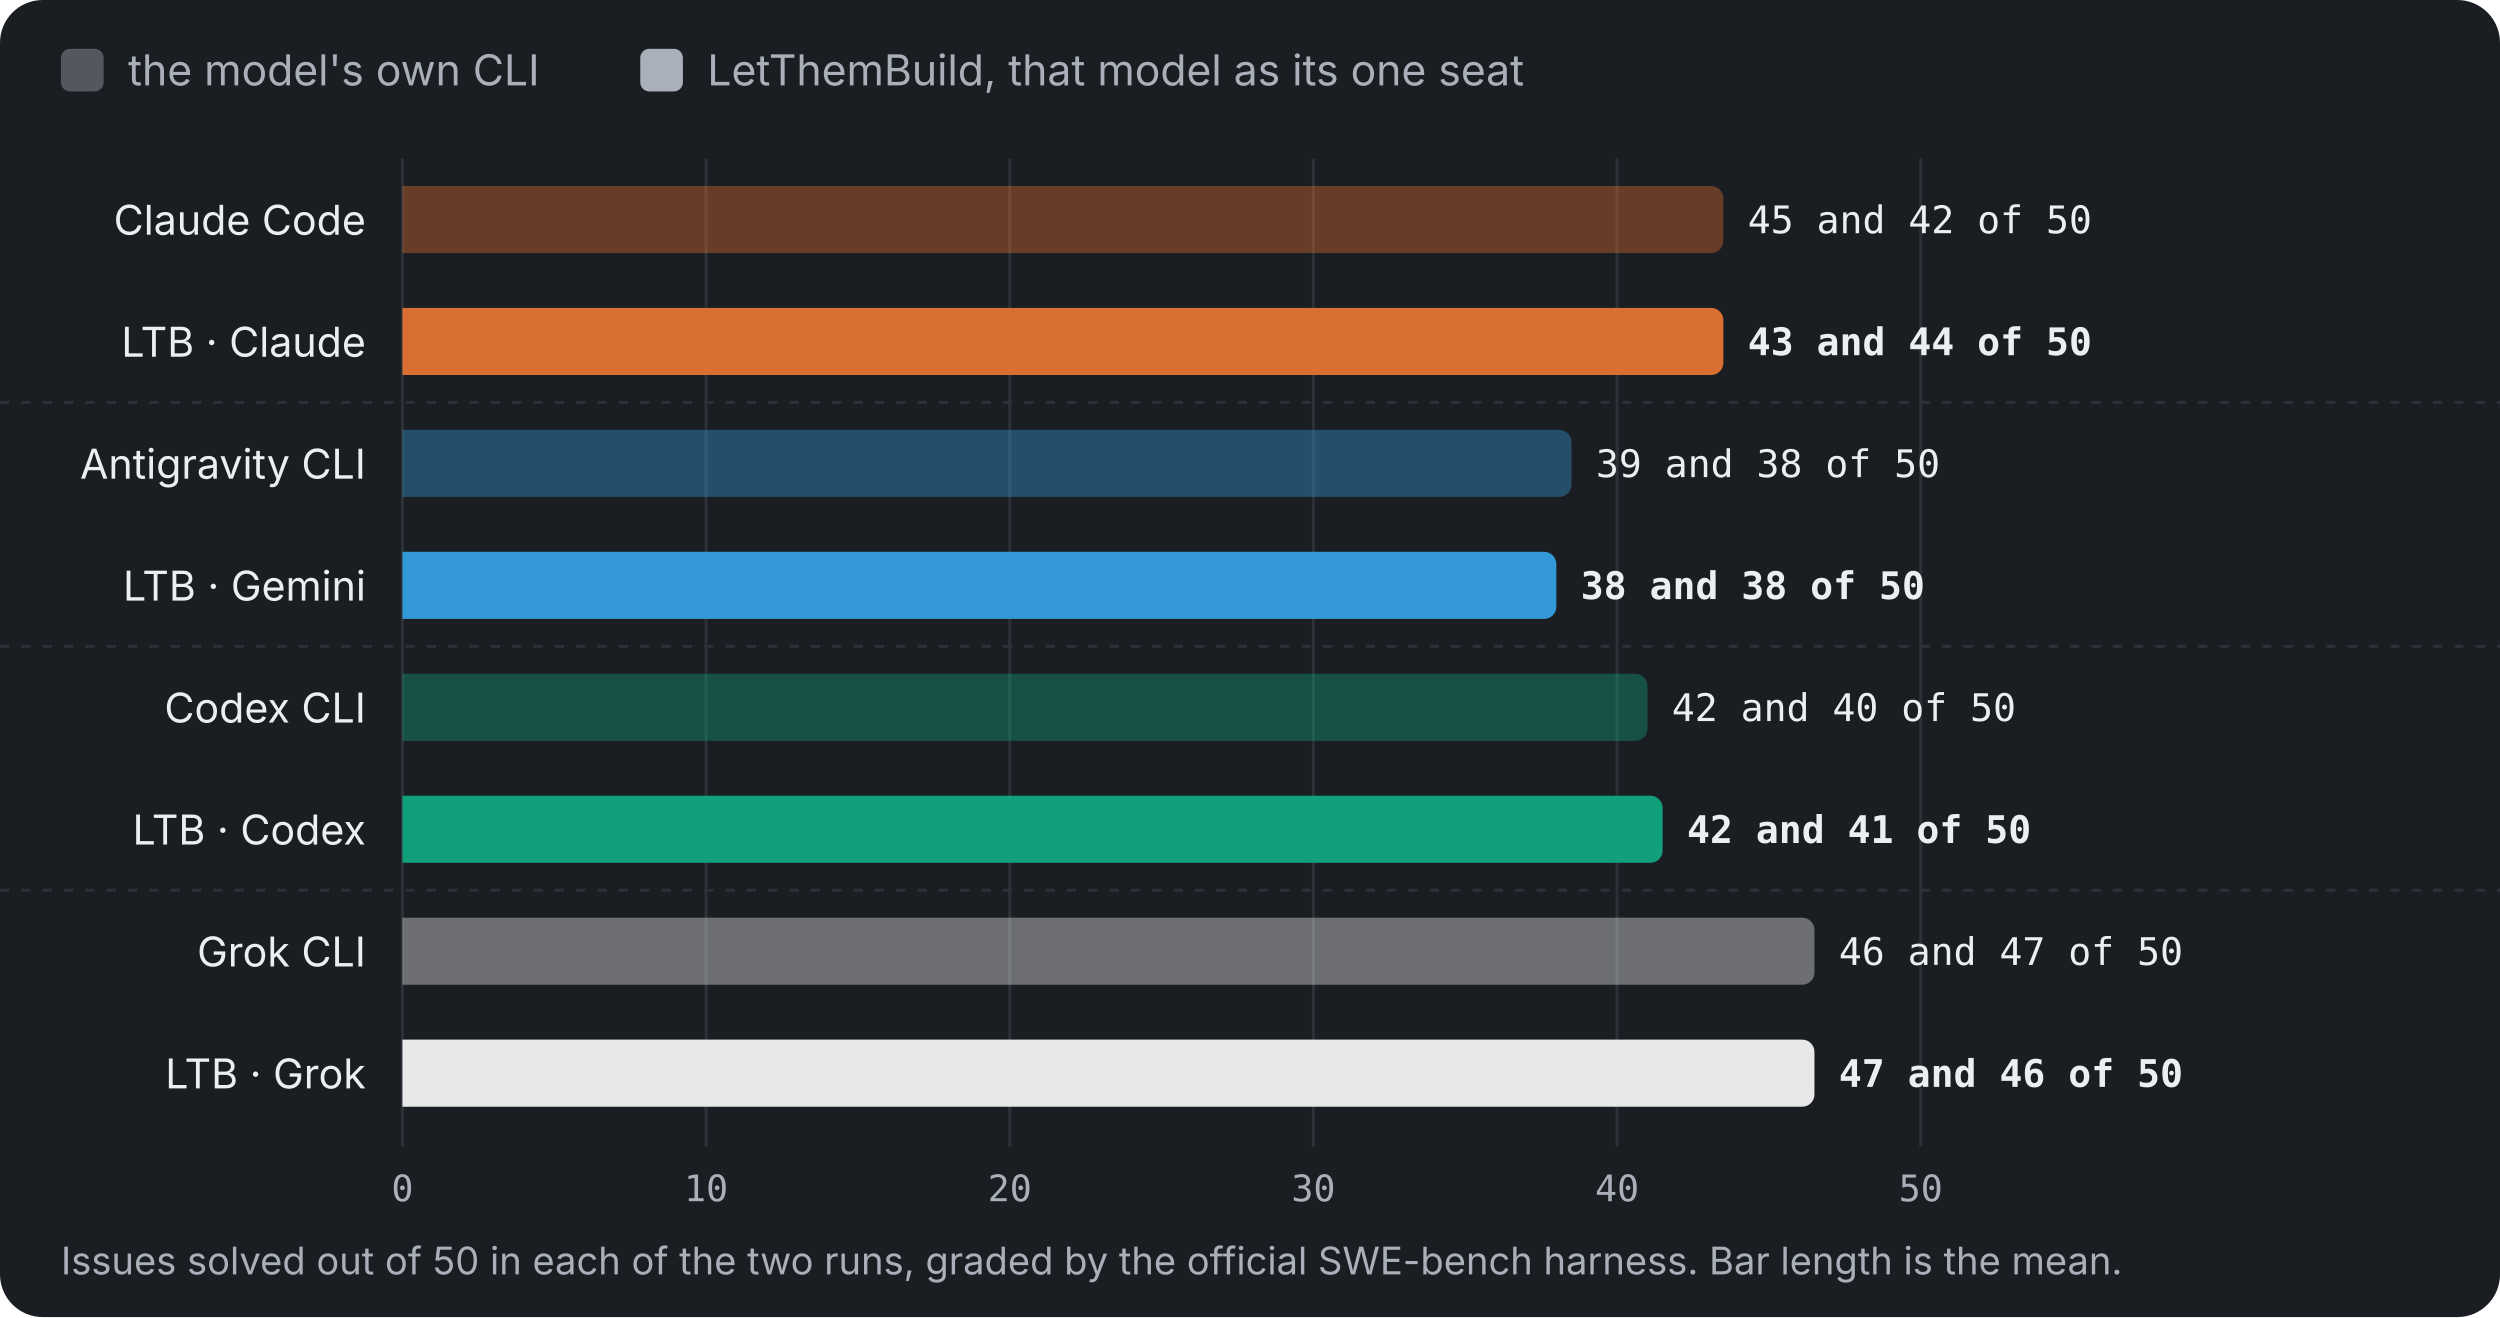
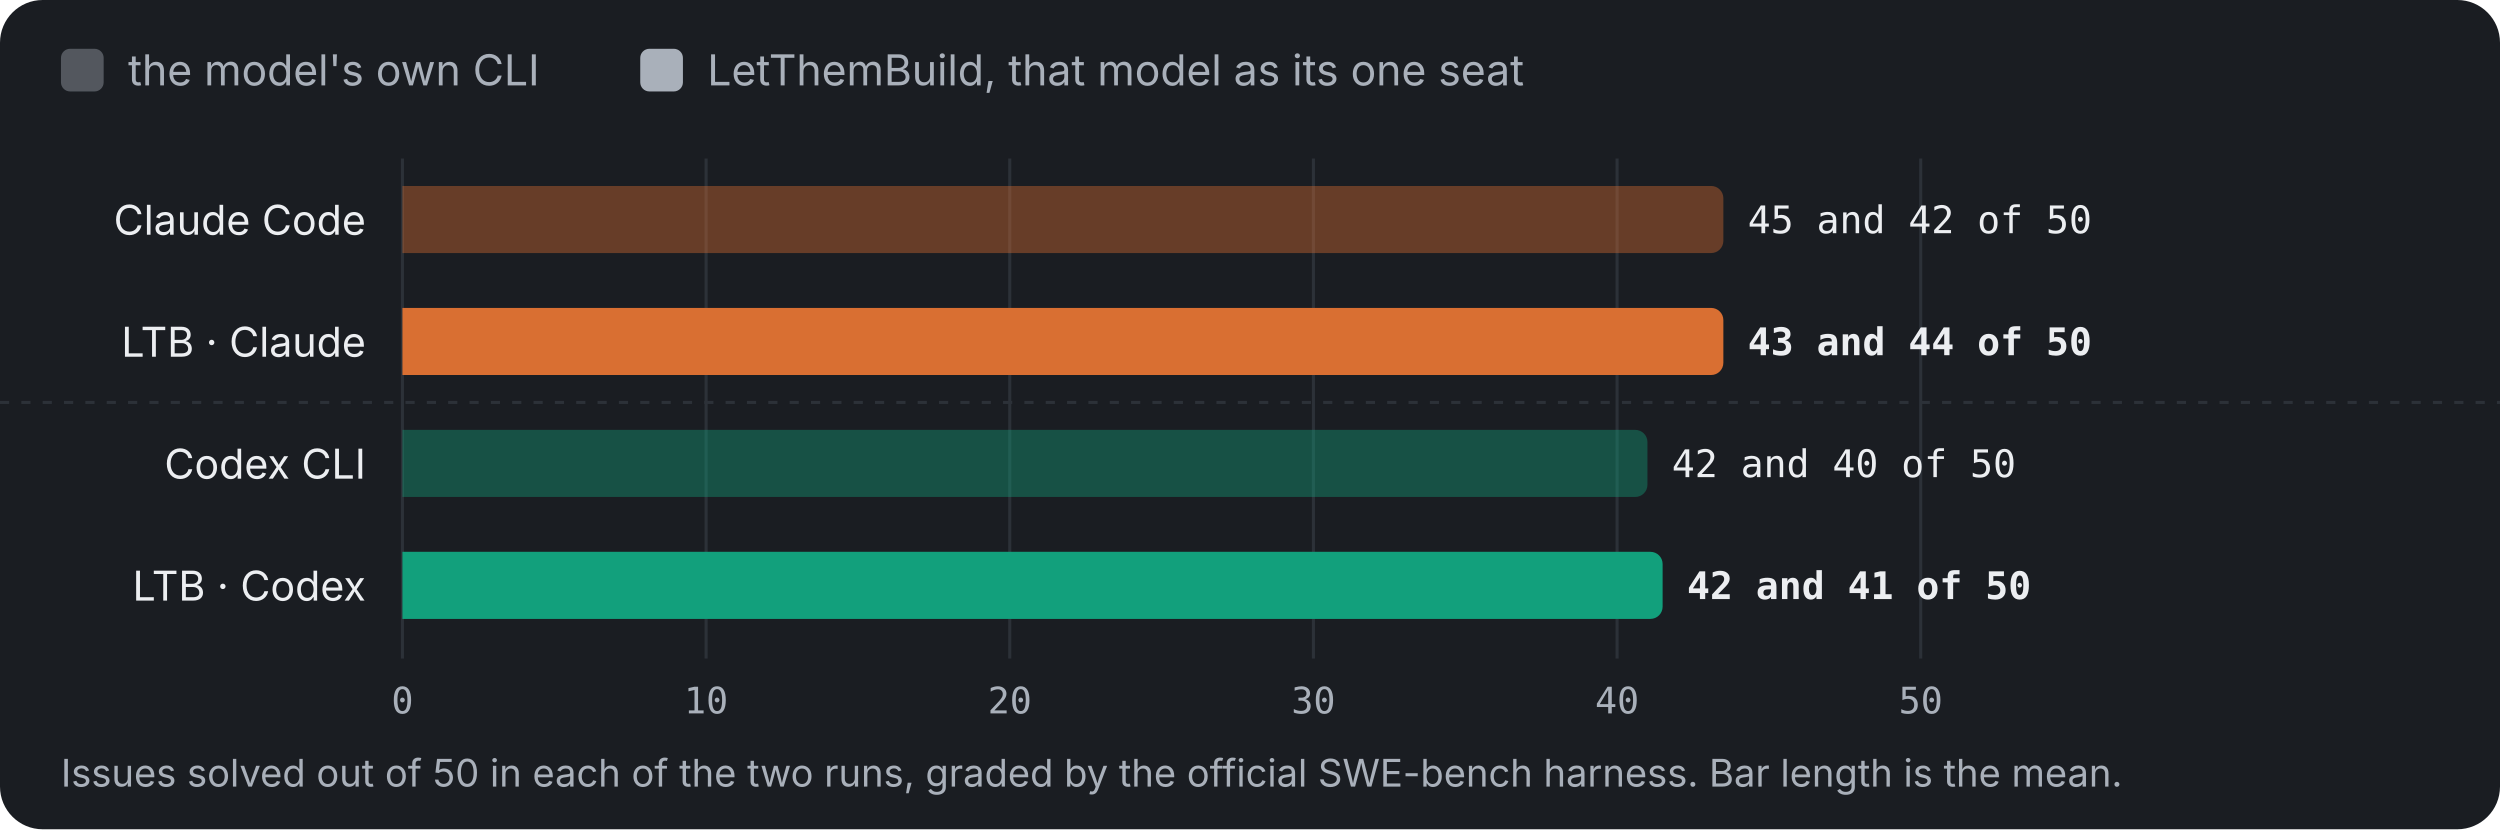
- <svg xmlns="http://www.w3.org/2000/svg" viewBox="0 0 820 432" width="820" role="img">
-   <rect width="820" height="432" rx="14" fill="#1a1d22" />
+ <svg xmlns="http://www.w3.org/2000/svg" viewBox="0 0 820 272" width="820" role="img">
+   <rect width="820" height="272" rx="14" fill="#1a1d22" />
  <rect x="20" y="16" width="14" height="14" rx="3" fill="#a9b0ba" fill-opacity="0.4" />
  <text x="42" y="28" font-family="-apple-system, 'Segoe UI', 'Instrument Sans', system-ui, sans-serif" font-size="14" fill="#a9b0ba">the model's own CLI</text>
  <rect x="210" y="16" width="14" height="14" rx="3" fill="#a9b0ba" />
  <text x="232" y="28" font-family="-apple-system, 'Segoe UI', 'Instrument Sans', system-ui, sans-serif" font-size="14" fill="#a9b0ba">LetThemBuild, that model as its one seat</text>
-   <line x1="132" x2="132" y1="52" y2="376" stroke="#2c3138" />
-   <text x="132" y="394" text-anchor="middle" font-family="ui-monospace, 'SF Mono', 'JetBrains Mono', Menlo, monospace" font-size="12" fill="#a9b0ba">0</text>
-   <line x1="231.6" x2="231.6" y1="52" y2="376" stroke="#2c3138" />
-   <text x="231.6" y="394" text-anchor="middle" font-family="ui-monospace, 'SF Mono', 'JetBrains Mono', Menlo, monospace" font-size="12" fill="#a9b0ba">10</text>
-   <line x1="331.2" x2="331.2" y1="52" y2="376" stroke="#2c3138" />
-   <text x="331.2" y="394" text-anchor="middle" font-family="ui-monospace, 'SF Mono', 'JetBrains Mono', Menlo, monospace" font-size="12" fill="#a9b0ba">20</text>
-   <line x1="430.8" x2="430.8" y1="52" y2="376" stroke="#2c3138" />
-   <text x="430.8" y="394" text-anchor="middle" font-family="ui-monospace, 'SF Mono', 'JetBrains Mono', Menlo, monospace" font-size="12" fill="#a9b0ba">30</text>
-   <line x1="530.4" x2="530.4" y1="52" y2="376" stroke="#2c3138" />
-   <text x="530.4" y="394" text-anchor="middle" font-family="ui-monospace, 'SF Mono', 'JetBrains Mono', Menlo, monospace" font-size="12" fill="#a9b0ba">40</text>
-   <line x1="630" x2="630" y1="52" y2="376" stroke="#2c3138" />
-   <text x="630" y="394" text-anchor="middle" font-family="ui-monospace, 'SF Mono', 'JetBrains Mono', Menlo, monospace" font-size="12" fill="#a9b0ba">50</text>
+   <line x1="132" x2="132" y1="52" y2="216" stroke="#2c3138" />
+   <text x="132" y="234" text-anchor="middle" font-family="ui-monospace, 'SF Mono', 'JetBrains Mono', Menlo, monospace" font-size="12" fill="#a9b0ba">0</text>
+   <line x1="231.6" x2="231.6" y1="52" y2="216" stroke="#2c3138" />
+   <text x="231.6" y="234" text-anchor="middle" font-family="ui-monospace, 'SF Mono', 'JetBrains Mono', Menlo, monospace" font-size="12" fill="#a9b0ba">10</text>
+   <line x1="331.2" x2="331.2" y1="52" y2="216" stroke="#2c3138" />
+   <text x="331.2" y="234" text-anchor="middle" font-family="ui-monospace, 'SF Mono', 'JetBrains Mono', Menlo, monospace" font-size="12" fill="#a9b0ba">20</text>
+   <line x1="430.8" x2="430.8" y1="52" y2="216" stroke="#2c3138" />
+   <text x="430.8" y="234" text-anchor="middle" font-family="ui-monospace, 'SF Mono', 'JetBrains Mono', Menlo, monospace" font-size="12" fill="#a9b0ba">30</text>
+   <line x1="530.4" x2="530.4" y1="52" y2="216" stroke="#2c3138" />
+   <text x="530.4" y="234" text-anchor="middle" font-family="ui-monospace, 'SF Mono', 'JetBrains Mono', Menlo, monospace" font-size="12" fill="#a9b0ba">40</text>
+   <line x1="630" x2="630" y1="52" y2="216" stroke="#2c3138" />
+   <text x="630" y="234" text-anchor="middle" font-family="ui-monospace, 'SF Mono', 'JetBrains Mono', Menlo, monospace" font-size="12" fill="#a9b0ba">50</text>
  <line x1="0" x2="820" y1="132" y2="132" stroke="#2c3138" stroke-dasharray="3 4" />
-   <line x1="0" x2="820" y1="212" y2="212" stroke="#2c3138" stroke-dasharray="3 4" />
-   <line x1="0" x2="820" y1="292" y2="292" stroke="#2c3138" stroke-dasharray="3 4" />
  <text x="120" y="77" text-anchor="end" font-family="-apple-system, 'Segoe UI', 'Instrument Sans', system-ui, sans-serif" font-size="13.5" fill="#eceef1">Claude Code</text>
  <path d="M132,61H561.26a4,4 0 0 1 4,4V79a4,4 0 0 1 -4,4H132Z" fill="#d96f32" fill-opacity="0.4" />
  <text x="573.26" y="76.5" font-family="ui-monospace, 'SF Mono', 'JetBrains Mono', Menlo, monospace" font-size="12.5" fill="#eceef1">45 and 42 of 50</text>
  <text x="120" y="117" text-anchor="end" font-family="-apple-system, 'Segoe UI', 'Instrument Sans', system-ui, sans-serif" font-size="13.5" fill="#eceef1">LTB · Claude</text>
  <path d="M132,101H561.26a4,4 0 0 1 4,4V119a4,4 0 0 1 -4,4H132Z" fill="#d96f32" />
  <text x="573.26" y="116.5" font-family="ui-monospace, 'SF Mono', 'JetBrains Mono', Menlo, monospace" font-size="12.5" fill="#eceef1" font-weight="600">43 and 44 of 50</text>
-   <text x="120" y="157" text-anchor="end" font-family="-apple-system, 'Segoe UI', 'Instrument Sans', system-ui, sans-serif" font-size="13.5" fill="#eceef1">Antigravity CLI</text>
-   <path d="M132,141H511.46a4,4 0 0 1 4,4V159a4,4 0 0 1 -4,4H132Z" fill="#3399d6" fill-opacity="0.4" />
-   <text x="523.46" y="156.5" font-family="ui-monospace, 'SF Mono', 'JetBrains Mono', Menlo, monospace" font-size="12.5" fill="#eceef1">39 and 38 of 50</text>
-   <text x="120" y="197" text-anchor="end" font-family="-apple-system, 'Segoe UI', 'Instrument Sans', system-ui, sans-serif" font-size="13.5" fill="#eceef1">LTB · Gemini</text>
-   <path d="M132,181H506.48a4,4 0 0 1 4,4V199a4,4 0 0 1 -4,4H132Z" fill="#3399d6" />
-   <text x="518.48" y="196.5" font-family="ui-monospace, 'SF Mono', 'JetBrains Mono', Menlo, monospace" font-size="12.5" fill="#eceef1" font-weight="600">38 and 38 of 50</text>
-   <text x="120" y="237" text-anchor="end" font-family="-apple-system, 'Segoe UI', 'Instrument Sans', system-ui, sans-serif" font-size="13.5" fill="#eceef1">Codex CLI</text>
-   <path d="M132,221H536.36a4,4 0 0 1 4,4V239a4,4 0 0 1 -4,4H132Z" fill="#12a07c" fill-opacity="0.4" />
-   <text x="548.36" y="236.5" font-family="ui-monospace, 'SF Mono', 'JetBrains Mono', Menlo, monospace" font-size="12.5" fill="#eceef1">42 and 40 of 50</text>
-   <text x="120" y="277" text-anchor="end" font-family="-apple-system, 'Segoe UI', 'Instrument Sans', system-ui, sans-serif" font-size="13.5" fill="#eceef1">LTB · Codex</text>
-   <path d="M132,261H541.34a4,4 0 0 1 4,4V279a4,4 0 0 1 -4,4H132Z" fill="#12a07c" />
-   <text x="553.34" y="276.5" font-family="ui-monospace, 'SF Mono', 'JetBrains Mono', Menlo, monospace" font-size="12.5" fill="#eceef1" font-weight="600">42 and 41 of 50</text>
-   <text x="120" y="317" text-anchor="end" font-family="-apple-system, 'Segoe UI', 'Instrument Sans', system-ui, sans-serif" font-size="13.5" fill="#eceef1">Grok CLI</text>
-   <path d="M132,301H591.14a4,4 0 0 1 4,4V319a4,4 0 0 1 -4,4H132Z" fill="#e8e8e8" fill-opacity="0.4" />
-   <text x="603.14" y="316.5" font-family="ui-monospace, 'SF Mono', 'JetBrains Mono', Menlo, monospace" font-size="12.5" fill="#eceef1">46 and 47 of 50</text>
-   <text x="120" y="357" text-anchor="end" font-family="-apple-system, 'Segoe UI', 'Instrument Sans', system-ui, sans-serif" font-size="13.5" fill="#eceef1">LTB · Grok</text>
-   <path d="M132,341H591.14a4,4 0 0 1 4,4V359a4,4 0 0 1 -4,4H132Z" fill="#e8e8e8" />
-   <text x="603.14" y="356.5" font-family="ui-monospace, 'SF Mono', 'JetBrains Mono', Menlo, monospace" font-size="12.5" fill="#eceef1" font-weight="600">47 and 46 of 50</text>
-   <text x="20" y="418" font-family="-apple-system, 'Segoe UI', 'Instrument Sans', system-ui, sans-serif" font-size="12.5" fill="#a9b0ba">Issues solved out of 50 in each of the two runs, graded by the official SWE-bench harness. Bar length is the mean.</text>
+   <text x="120" y="157" text-anchor="end" font-family="-apple-system, 'Segoe UI', 'Instrument Sans', system-ui, sans-serif" font-size="13.5" fill="#eceef1">Codex CLI</text>
+   <path d="M132,141H536.36a4,4 0 0 1 4,4V159a4,4 0 0 1 -4,4H132Z" fill="#12a07c" fill-opacity="0.4" />
+   <text x="548.36" y="156.5" font-family="ui-monospace, 'SF Mono', 'JetBrains Mono', Menlo, monospace" font-size="12.5" fill="#eceef1">42 and 40 of 50</text>
+   <text x="120" y="197" text-anchor="end" font-family="-apple-system, 'Segoe UI', 'Instrument Sans', system-ui, sans-serif" font-size="13.5" fill="#eceef1">LTB · Codex</text>
+   <path d="M132,181H541.34a4,4 0 0 1 4,4V199a4,4 0 0 1 -4,4H132Z" fill="#12a07c" />
+   <text x="553.34" y="196.5" font-family="ui-monospace, 'SF Mono', 'JetBrains Mono', Menlo, monospace" font-size="12.5" fill="#eceef1" font-weight="600">42 and 41 of 50</text>
+   <text x="20" y="258" font-family="-apple-system, 'Segoe UI', 'Instrument Sans', system-ui, sans-serif" font-size="12.5" fill="#a9b0ba">Issues solved out of 50 in each of the two runs, graded by the official SWE-bench harness. Bar length is the mean.</text>
</svg>
